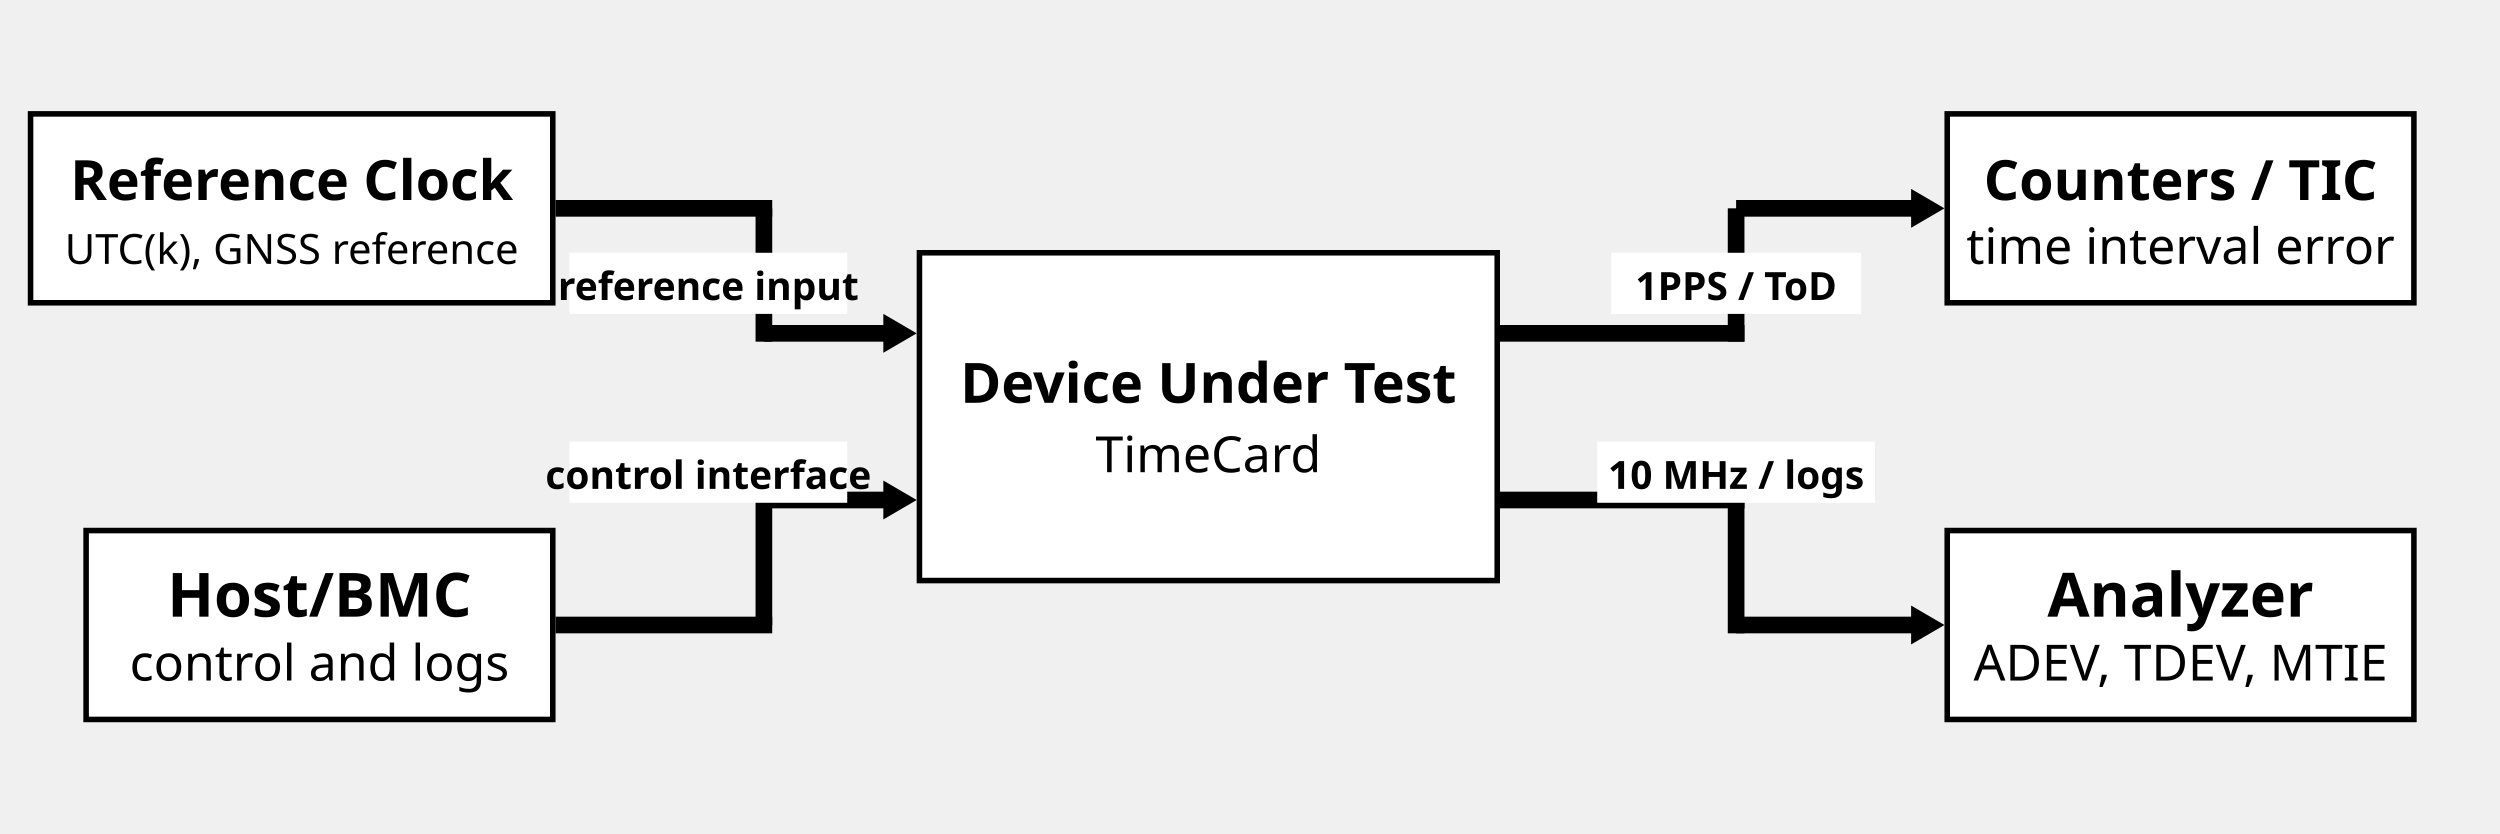
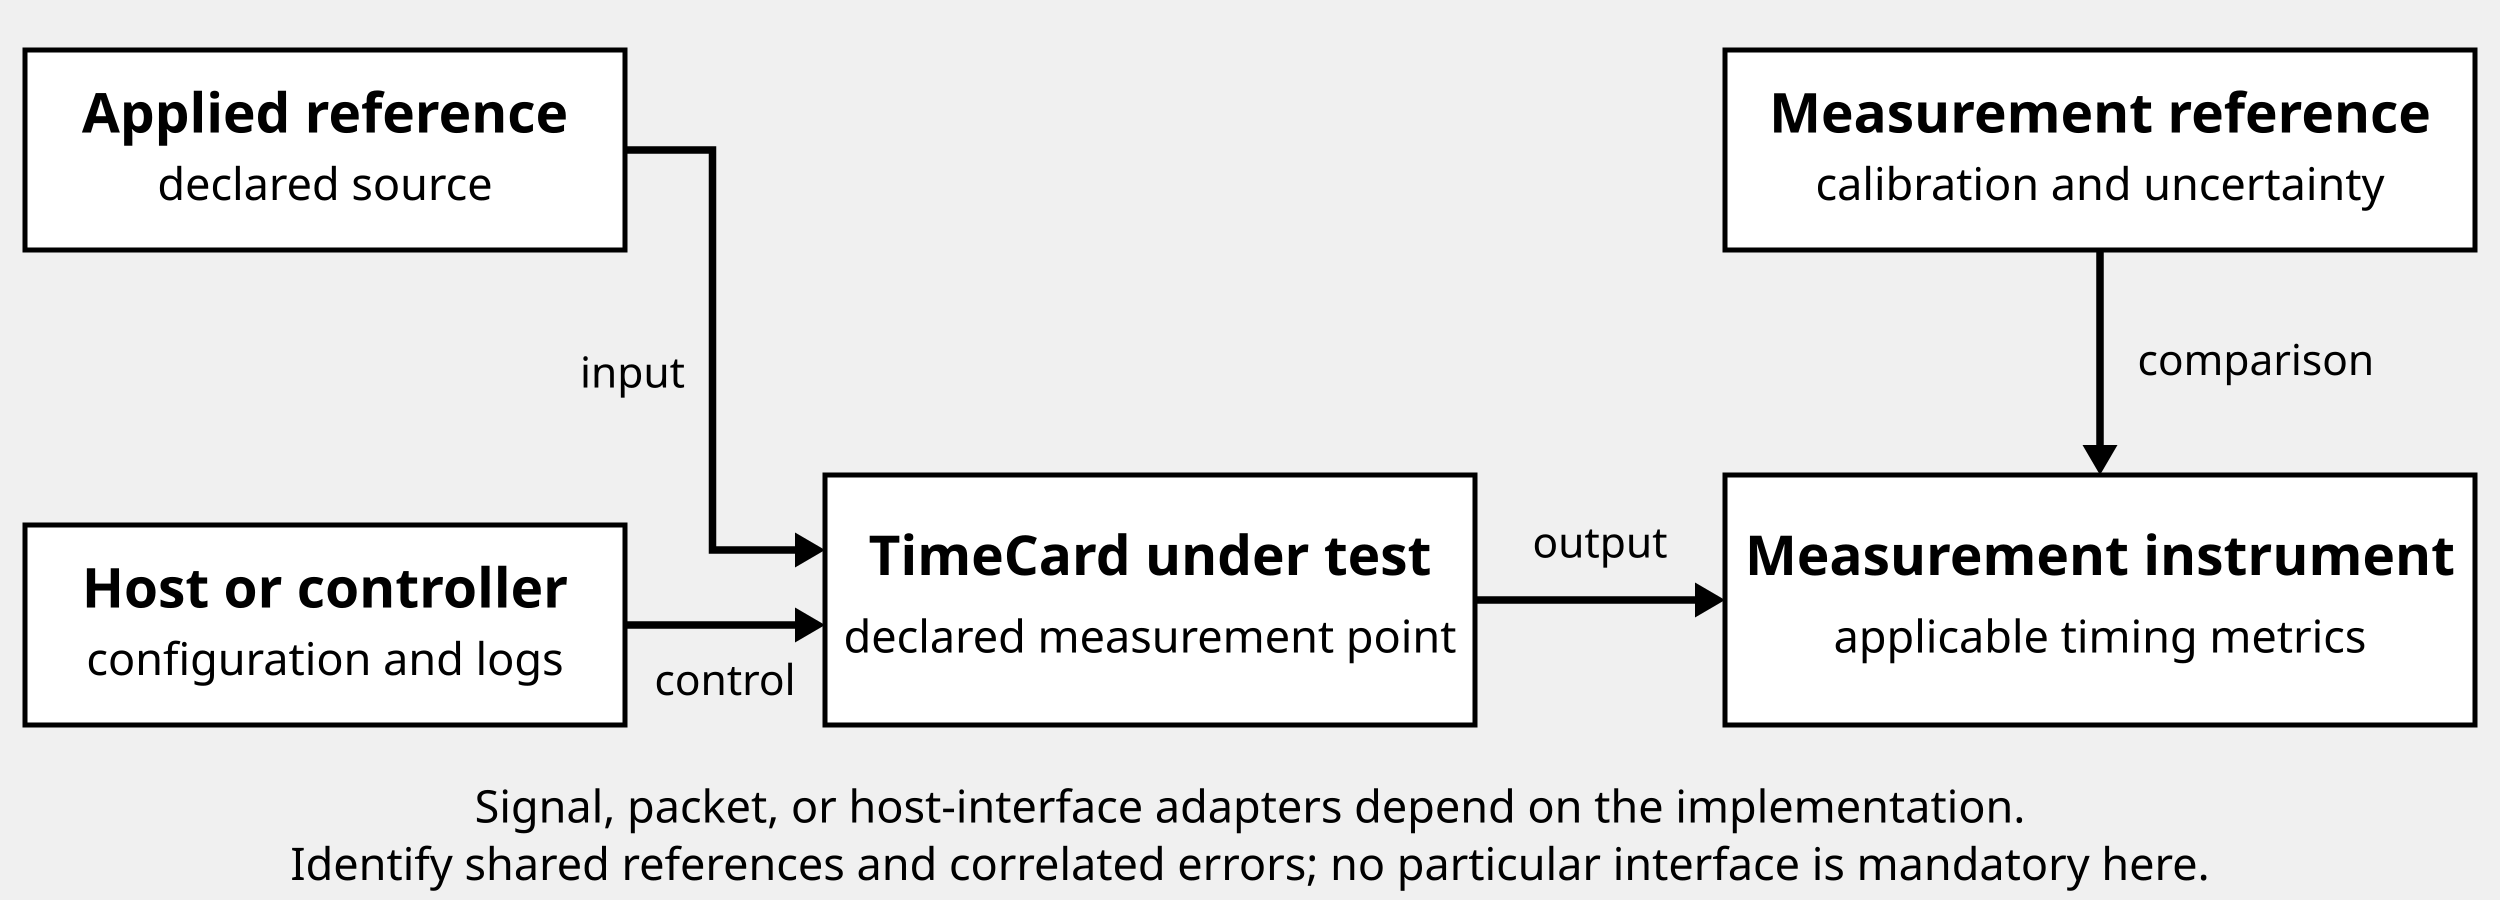
- <svg xmlns="http://www.w3.org/2000/svg" width="1800" height="600" viewBox="0 0 900 300">
+ <svg xmlns="http://www.w3.org/2000/svg" width="2000" height="720" viewBox="0 0 1000 360">
  <style>
-     .box { fill: #ffffff; stroke: #000000; stroke-width: 2; rx: 4; }
-     .dut { fill: #ffffff; stroke: #000000; stroke-width: 2; rx: 4; }
-     .text { font-family: sans-serif; font-size: 22px; font-weight: bold; fill: #000000; }
-     .compact { font-family: sans-serif; font-size: 20px; font-weight: bold; fill: #000000; }
-     .small { font-family: sans-serif; font-size: 18px; fill: #000000; }
-     .small-compact { font-family: sans-serif; font-size: 15px; fill: #000000; }
-     .label { font-family: sans-serif; font-size: 14px; font-weight: bold; fill: #000000; }
+     .box { fill: #ffffff; stroke: #000000; stroke-width: 2; }
+     .title { font-family: sans-serif; font-size: 22px; font-weight: bold; fill: #000000; }
+     .detail { font-family: sans-serif; font-size: 18px; fill: #000000; }
+     .label { font-family: sans-serif; font-size: 17px; fill: #000000; }
+     .path { fill: none; stroke: #000000; stroke-width: 3; }
  </style>
-   <rect x="10" y="40" width="190" height="70" fill="#000000" />
-   <rect x="12" y="42" width="186" height="66" fill="#ffffff" />
-   <text x="105" y="72" text-anchor="middle" class="compact">Reference Clock</text>
-   <text x="105" y="95" text-anchor="middle" class="small-compact">UTC(k), GNSS reference</text>
-   <rect x="30" y="190" width="170" height="70" fill="#000000" />
-   <rect x="32" y="192" width="166" height="66" fill="#ffffff" />
-   <text x="115" y="222" text-anchor="middle" class="text">Host/BMC</text>
-   <text x="115" y="245" text-anchor="middle" class="small">control and logs</text>
-   <rect x="330" y="90" width="210" height="120" fill="#000000" />
-   <rect x="332" y="92" width="206" height="116" fill="#ffffff" />
-   <text x="435" y="145" text-anchor="middle" class="compact">Device Under Test</text>
-   <text x="435" y="170" text-anchor="middle" class="small">TimeCard</text>
-   <rect x="700" y="40" width="170" height="70" fill="#000000" />
-   <rect x="702" y="42" width="166" height="66" fill="#ffffff" />
-   <text x="785" y="72" text-anchor="middle" class="compact">Counters / TIC</text>
-   <text x="785" y="95" text-anchor="middle" class="small">time interval error</text>
-   <rect x="700" y="190" width="170" height="70" fill="#000000" />
-   <rect x="702" y="192" width="166" height="66" fill="#ffffff" />
-   <text x="785" y="222" text-anchor="middle" class="text">Analyzer</text>
-   <text x="785" y="245" text-anchor="middle" class="small">ADEV, TDEV, MTIE</text>
-   <rect x="200" y="72" width="78" height="6" fill="#000000" />
-   <rect x="272" y="75" width="6" height="48" fill="#000000" />
-   <rect x="275" y="117" width="48" height="6" fill="#000000" />
-   <polygon points="330,120 318,113 318,127" fill="#000000" />
-   <rect x="200" y="222" width="78" height="6" fill="#000000" />
-   <rect x="272" y="177" width="6" height="48" fill="#000000" />
-   <rect x="275" y="177" width="48" height="6" fill="#000000" />
-   <polygon points="330,180 318,173 318,187" fill="#000000" />
-   <rect x="540" y="117" width="88" height="6" fill="#000000" />
-   <rect x="622" y="75" width="6" height="48" fill="#000000" />
-   <rect x="625" y="72" width="68" height="6" fill="#000000" />
-   <polygon points="700,75 688,68 688,82" fill="#000000" />
-   <rect x="540" y="177" width="88" height="6" fill="#000000" />
-   <rect x="622" y="180" width="6" height="48" fill="#000000" />
-   <rect x="625" y="222" width="68" height="6" fill="#000000" />
-   <polygon points="700,225 688,218 688,232" fill="#000000" />
-   <rect x="205" y="91" width="100" height="22" fill="#ffffff" />
-   <rect x="205" y="159" width="100" height="22" fill="#ffffff" />
-   <rect x="580" y="91" width="90" height="22" fill="#ffffff" />
-   <rect x="575" y="159" width="100" height="22" fill="#ffffff" />
-   <text x="255" y="108" text-anchor="middle" class="label">reference input</text>
-   <text x="255" y="176" text-anchor="middle" class="label">control interface</text>
-   <text x="625" y="108" text-anchor="middle" class="label">1PPS / ToD</text>
-   <text x="625" y="176" text-anchor="middle" class="label">10 MHz / logs</text>
+   <rect class="box" x="10" y="20" width="240" height="80" />
+   <text class="title" x="130" y="53" text-anchor="middle">Applied reference</text>
+   <text class="detail" x="130" y="80" text-anchor="middle">declared source</text>
+   <rect class="box" x="690" y="20" width="300" height="80" />
+   <text class="title" x="840" y="53" text-anchor="middle">Measurement reference</text>
+   <text class="detail" x="840" y="80" text-anchor="middle">calibration and uncertainty</text>
+   <rect class="box" x="330" y="190" width="260" height="100" />
+   <text class="title" x="460" y="230" text-anchor="middle">TimeCard under test</text>
+   <text class="detail" x="460" y="261" text-anchor="middle">declared measurement point</text>
+   <rect class="box" x="690" y="190" width="300" height="100" />
+   <text class="title" x="840" y="230" text-anchor="middle">Measurement instrument</text>
+   <text class="detail" x="840" y="261" text-anchor="middle">applicable timing metrics</text>
+   <rect class="box" x="10" y="210" width="240" height="80" />
+   <text class="title" x="130" y="243" text-anchor="middle">Host or controller</text>
+   <text class="detail" x="130" y="270" text-anchor="middle">configuration and logs</text>
+   <path class="path" d="M250 60 H285 V220 H320" />
+   <polygon points="330,220 318,213 318,227" fill="#000000" />
+   <text class="label" x="274" y="155" text-anchor="end">input</text>
+   <path id="measurement-reference-path" class="path" d="M840 100 V180" />
+   <polygon points="840,190 833,178 847,178" fill="#000000" />
+   <text class="label" x="855" y="150">comparison</text>
+   <path class="path" d="M590 240 H680" />
+   <polygon points="690,240 678,233 678,247" fill="#000000" />
+   <text class="label" x="640" y="223" text-anchor="middle">output</text>
+   <path class="path" d="M250 250 H320" />
+   <polygon points="330,250 318,243 318,257" fill="#000000" />
+   <text class="label" x="290" y="278" text-anchor="middle">control</text>
+   <text class="detail" x="500" y="329" text-anchor="middle">Signal, packet, or host-interface adapters depend on the implementation.</text>
+   <text class="detail" x="500" y="352" text-anchor="middle">Identify shared references and correlated errors; no particular interface is mandatory here.</text>
</svg>
